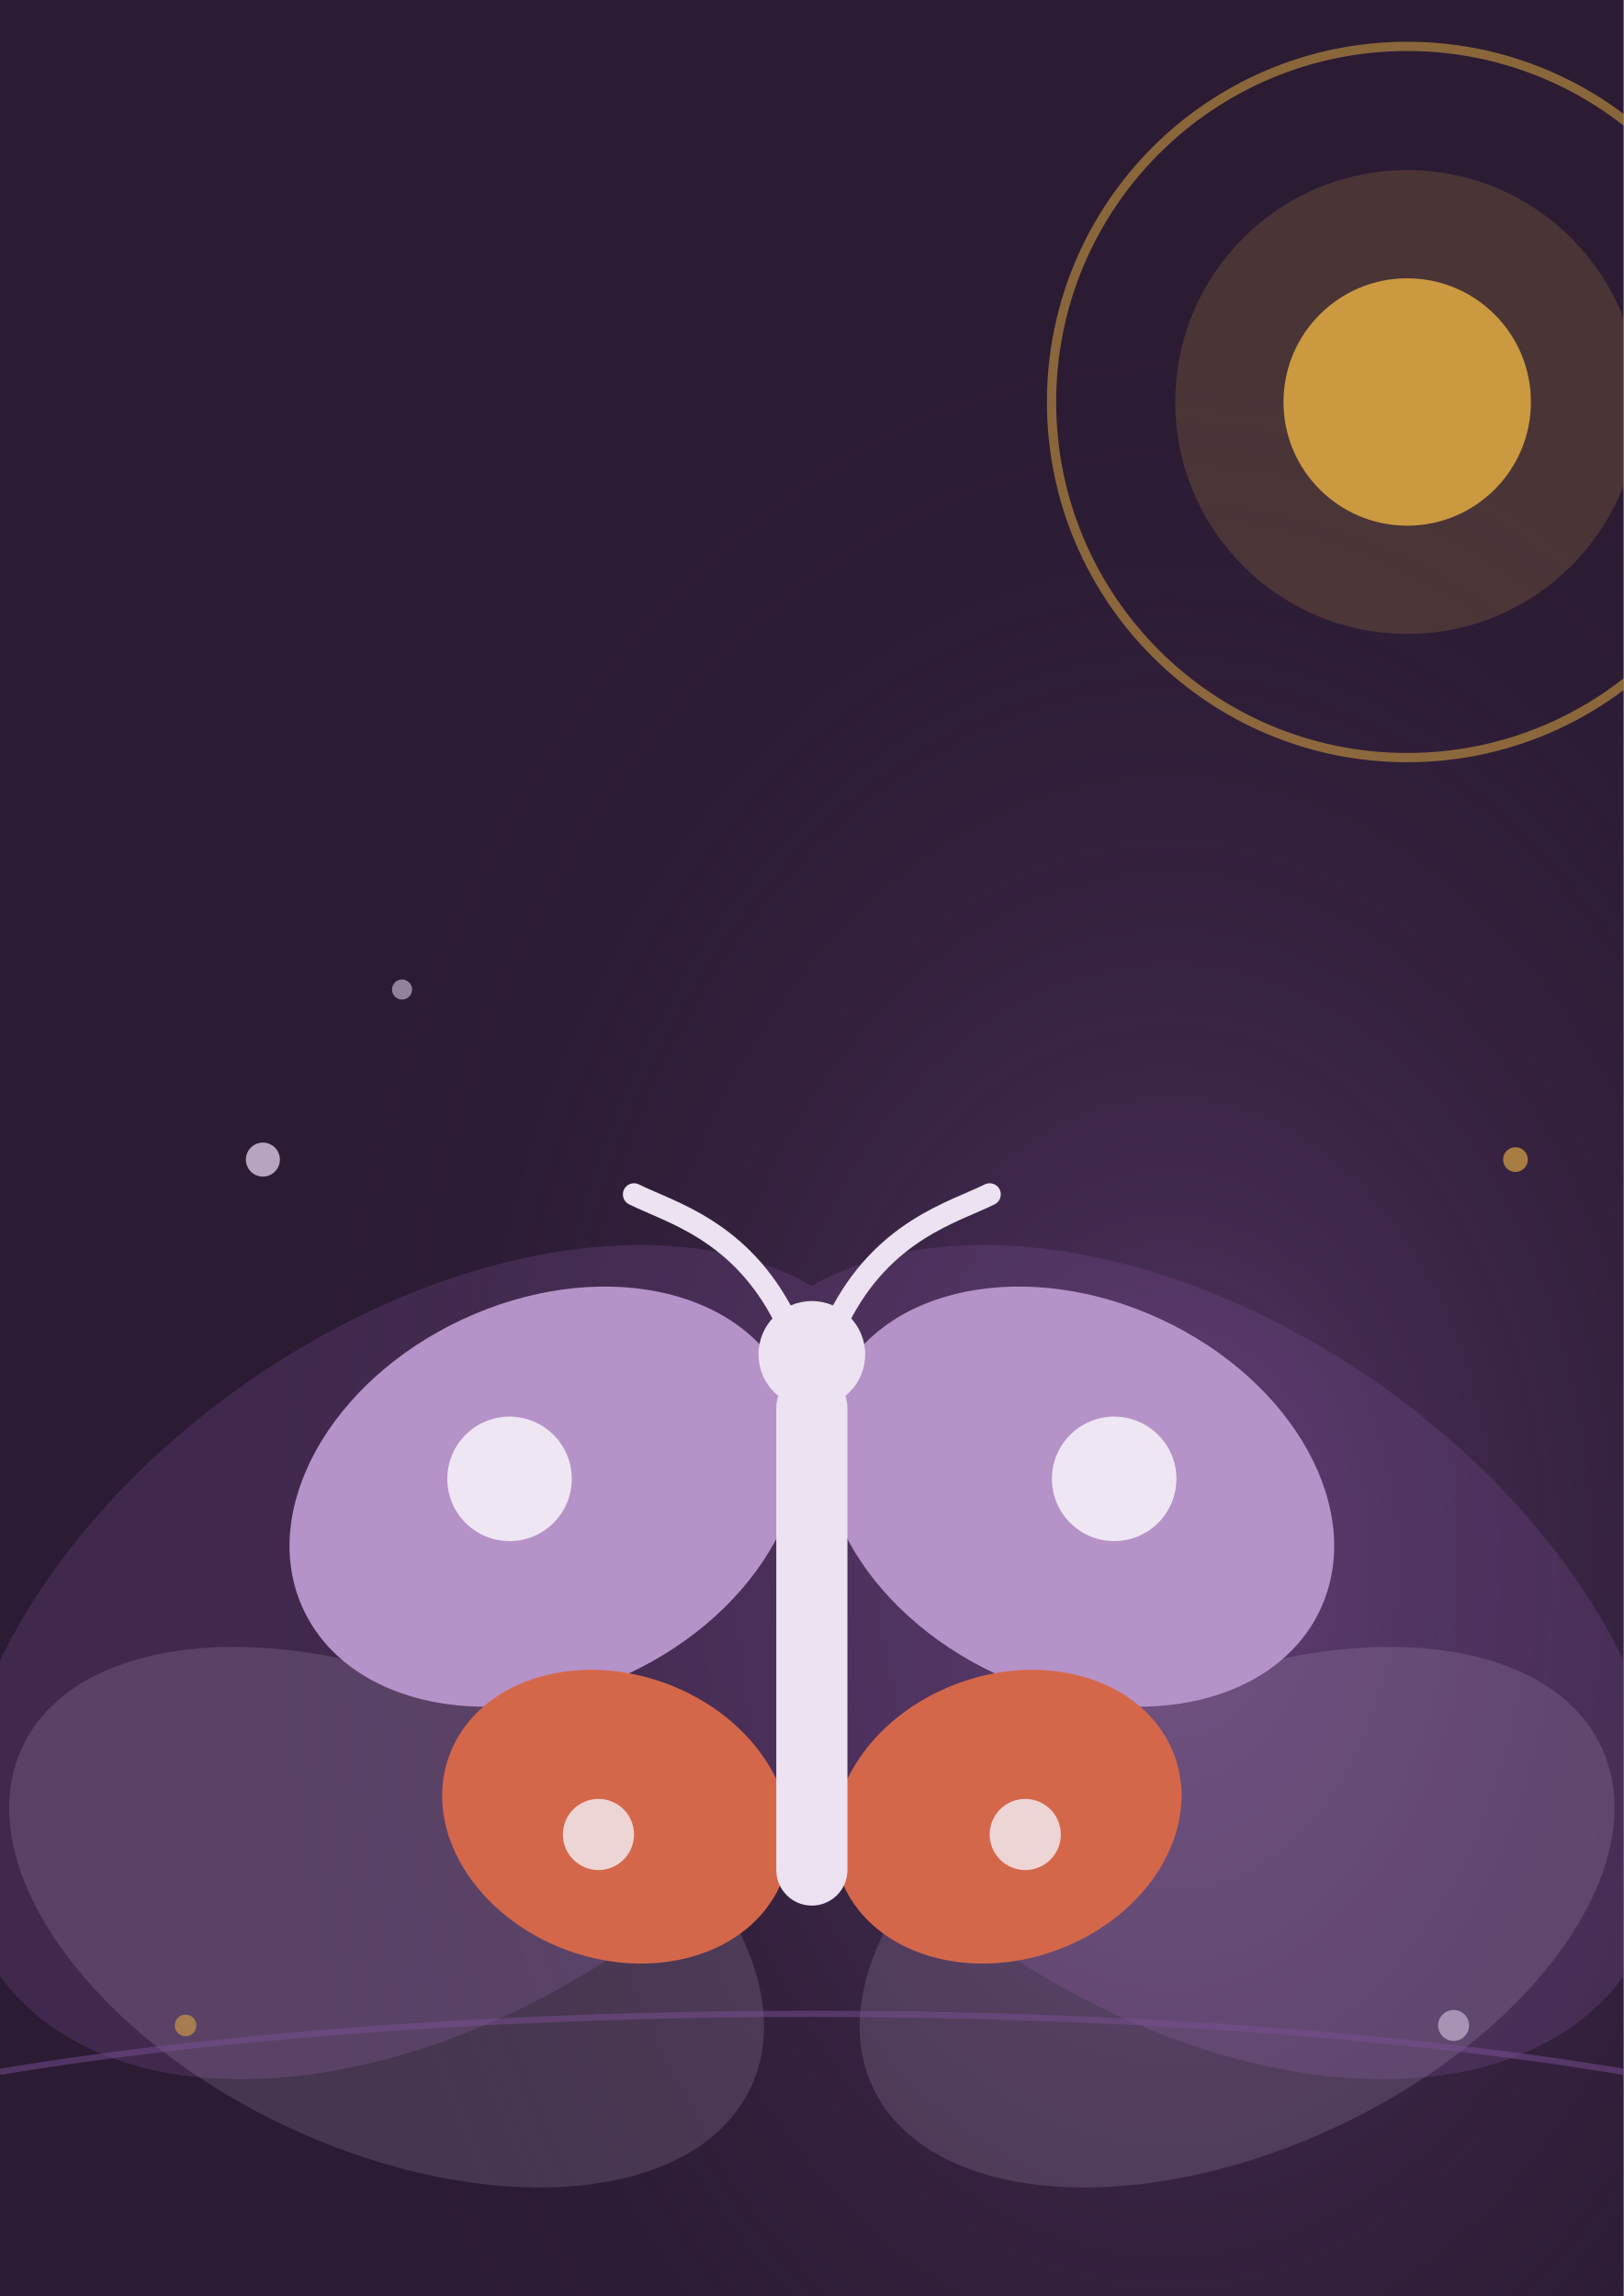
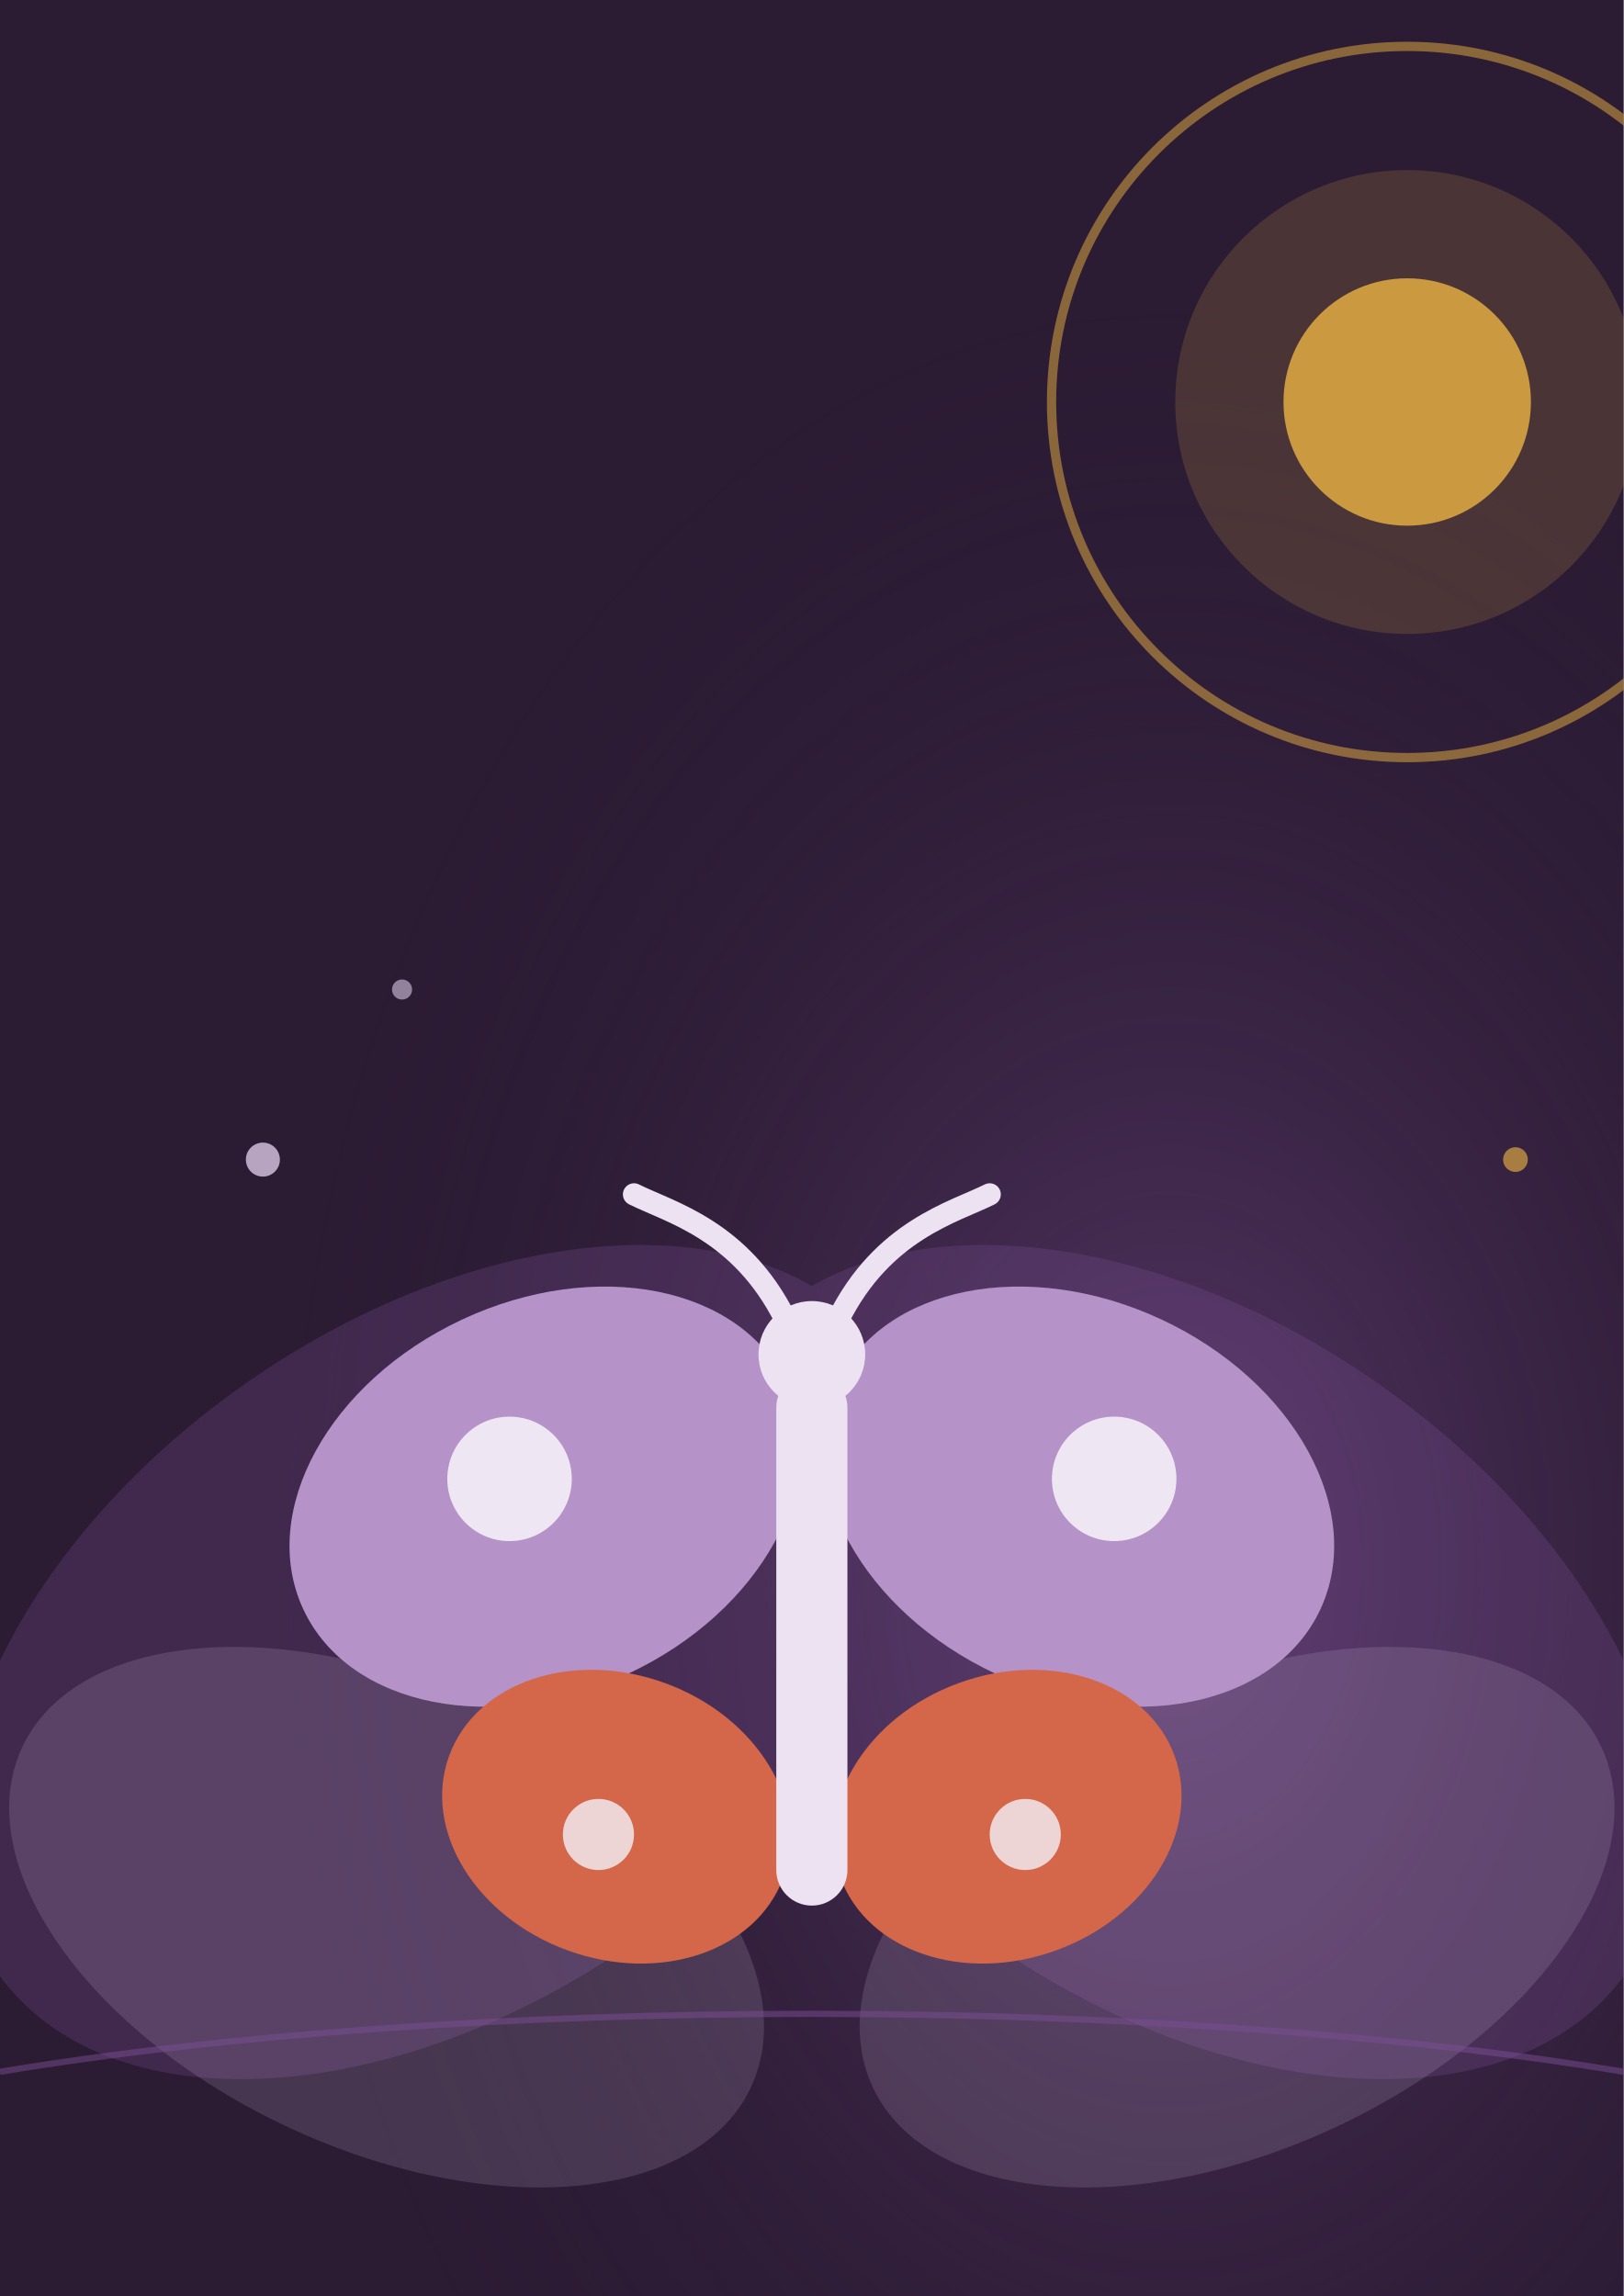
<svg xmlns="http://www.w3.org/2000/svg" viewBox="0 0 210 297" preserveAspectRatio="xMidYMax slice">
  <defs>
    <radialGradient id="glow" cx="0.72" cy="0.68" r="0.55">
      <stop offset="0" stop-color="#7a4e93" stop-opacity=".55" />
      <stop offset="1" stop-color="#2b1b33" stop-opacity="0" />
    </radialGradient>
  </defs>
  <rect width="210" height="297" fill="#2b1b33" />
  <rect width="210" height="297" fill="url(#glow)" />
  <circle cx="182" cy="52" r="46" fill="none" stroke="#d9a441" stroke-width="1.2" opacity=".55" />
  <circle cx="182" cy="52" r="30" fill="#d9a441" opacity=".18" />
  <circle cx="182" cy="52" r="16" fill="#d9a441" opacity=".9" />
  <g opacity=".28">
    <ellipse cx="57" cy="215" rx="70" ry="44" transform="rotate(-35 57 215)" fill="#7a4e93" />
    <ellipse cx="153" cy="215" rx="70" ry="44" transform="rotate(35 153 215)" fill="#7a4e93" />
  </g>
  <g opacity=".16">
    <ellipse cx="50" cy="248" rx="52" ry="30" transform="rotate(25 50 248)" fill="#d9c7e3" />
    <ellipse cx="160" cy="248" rx="52" ry="30" transform="rotate(-25 160 248)" fill="#d9c7e3" />
  </g>
  <g transform="translate(105 212) rotate(0) scale(1.15)">
    <ellipse cx="-30" cy="-16" rx="30" ry="22" transform="rotate(-25 -30 -16)" fill="#b592c7" />
    <ellipse cx="30" cy="-16" rx="30" ry="22" transform="rotate(25 30 -16)" fill="#b592c7" />
    <ellipse cx="-22" cy="20" rx="20" ry="16" transform="rotate(20 -22 20)" fill="#d4674a" />
    <ellipse cx="22" cy="20" rx="20" ry="16" transform="rotate(-20 22 20)" fill="#d4674a" />
    <circle cx="-34" cy="-18" r="7" fill="#f5f0f8" opacity=".9" />
    <circle cx="34" cy="-18" r="7" fill="#f5f0f8" opacity=".9" />
    <circle cx="-24" cy="22" r="4" fill="#f5f0f8" opacity=".8" />
    <circle cx="24" cy="22" r="4" fill="#f5f0f8" opacity=".8" />
    <rect x="-4" y="-30" width="8" height="60" rx="4" fill="#ece2f1" />
    <circle cx="0" cy="-32" r="6" fill="#ece2f1" />
    <path d="M-3,-36 C-8,-46 -16,-48 -20,-50" stroke="#ece2f1" stroke-width="2.5" fill="none" stroke-linecap="round" />
    <path d="M3,-36 C8,-46 16,-48 20,-50" stroke="#ece2f1" stroke-width="2.5" fill="none" stroke-linecap="round" />
  </g>
  <circle cx="34" cy="150" r="2.2" fill="#d9c7e3" opacity=".8" />
  <circle cx="52" cy="128" r="1.3" fill="#d9c7e3" opacity=".6" />
  <circle cx="196" cy="150" r="1.6" fill="#d9a441" opacity=".7" />
-   <circle cx="24" cy="262" r="1.4" fill="#d9a441" opacity=".6" />
-   <circle cx="188" cy="262" r="2" fill="#d9c7e3" opacity=".6" />
  <path d="M0,268 C60,258 150,258 210,268" stroke="#7a4e93" stroke-width=".8" fill="none" opacity=".5" />
</svg>
